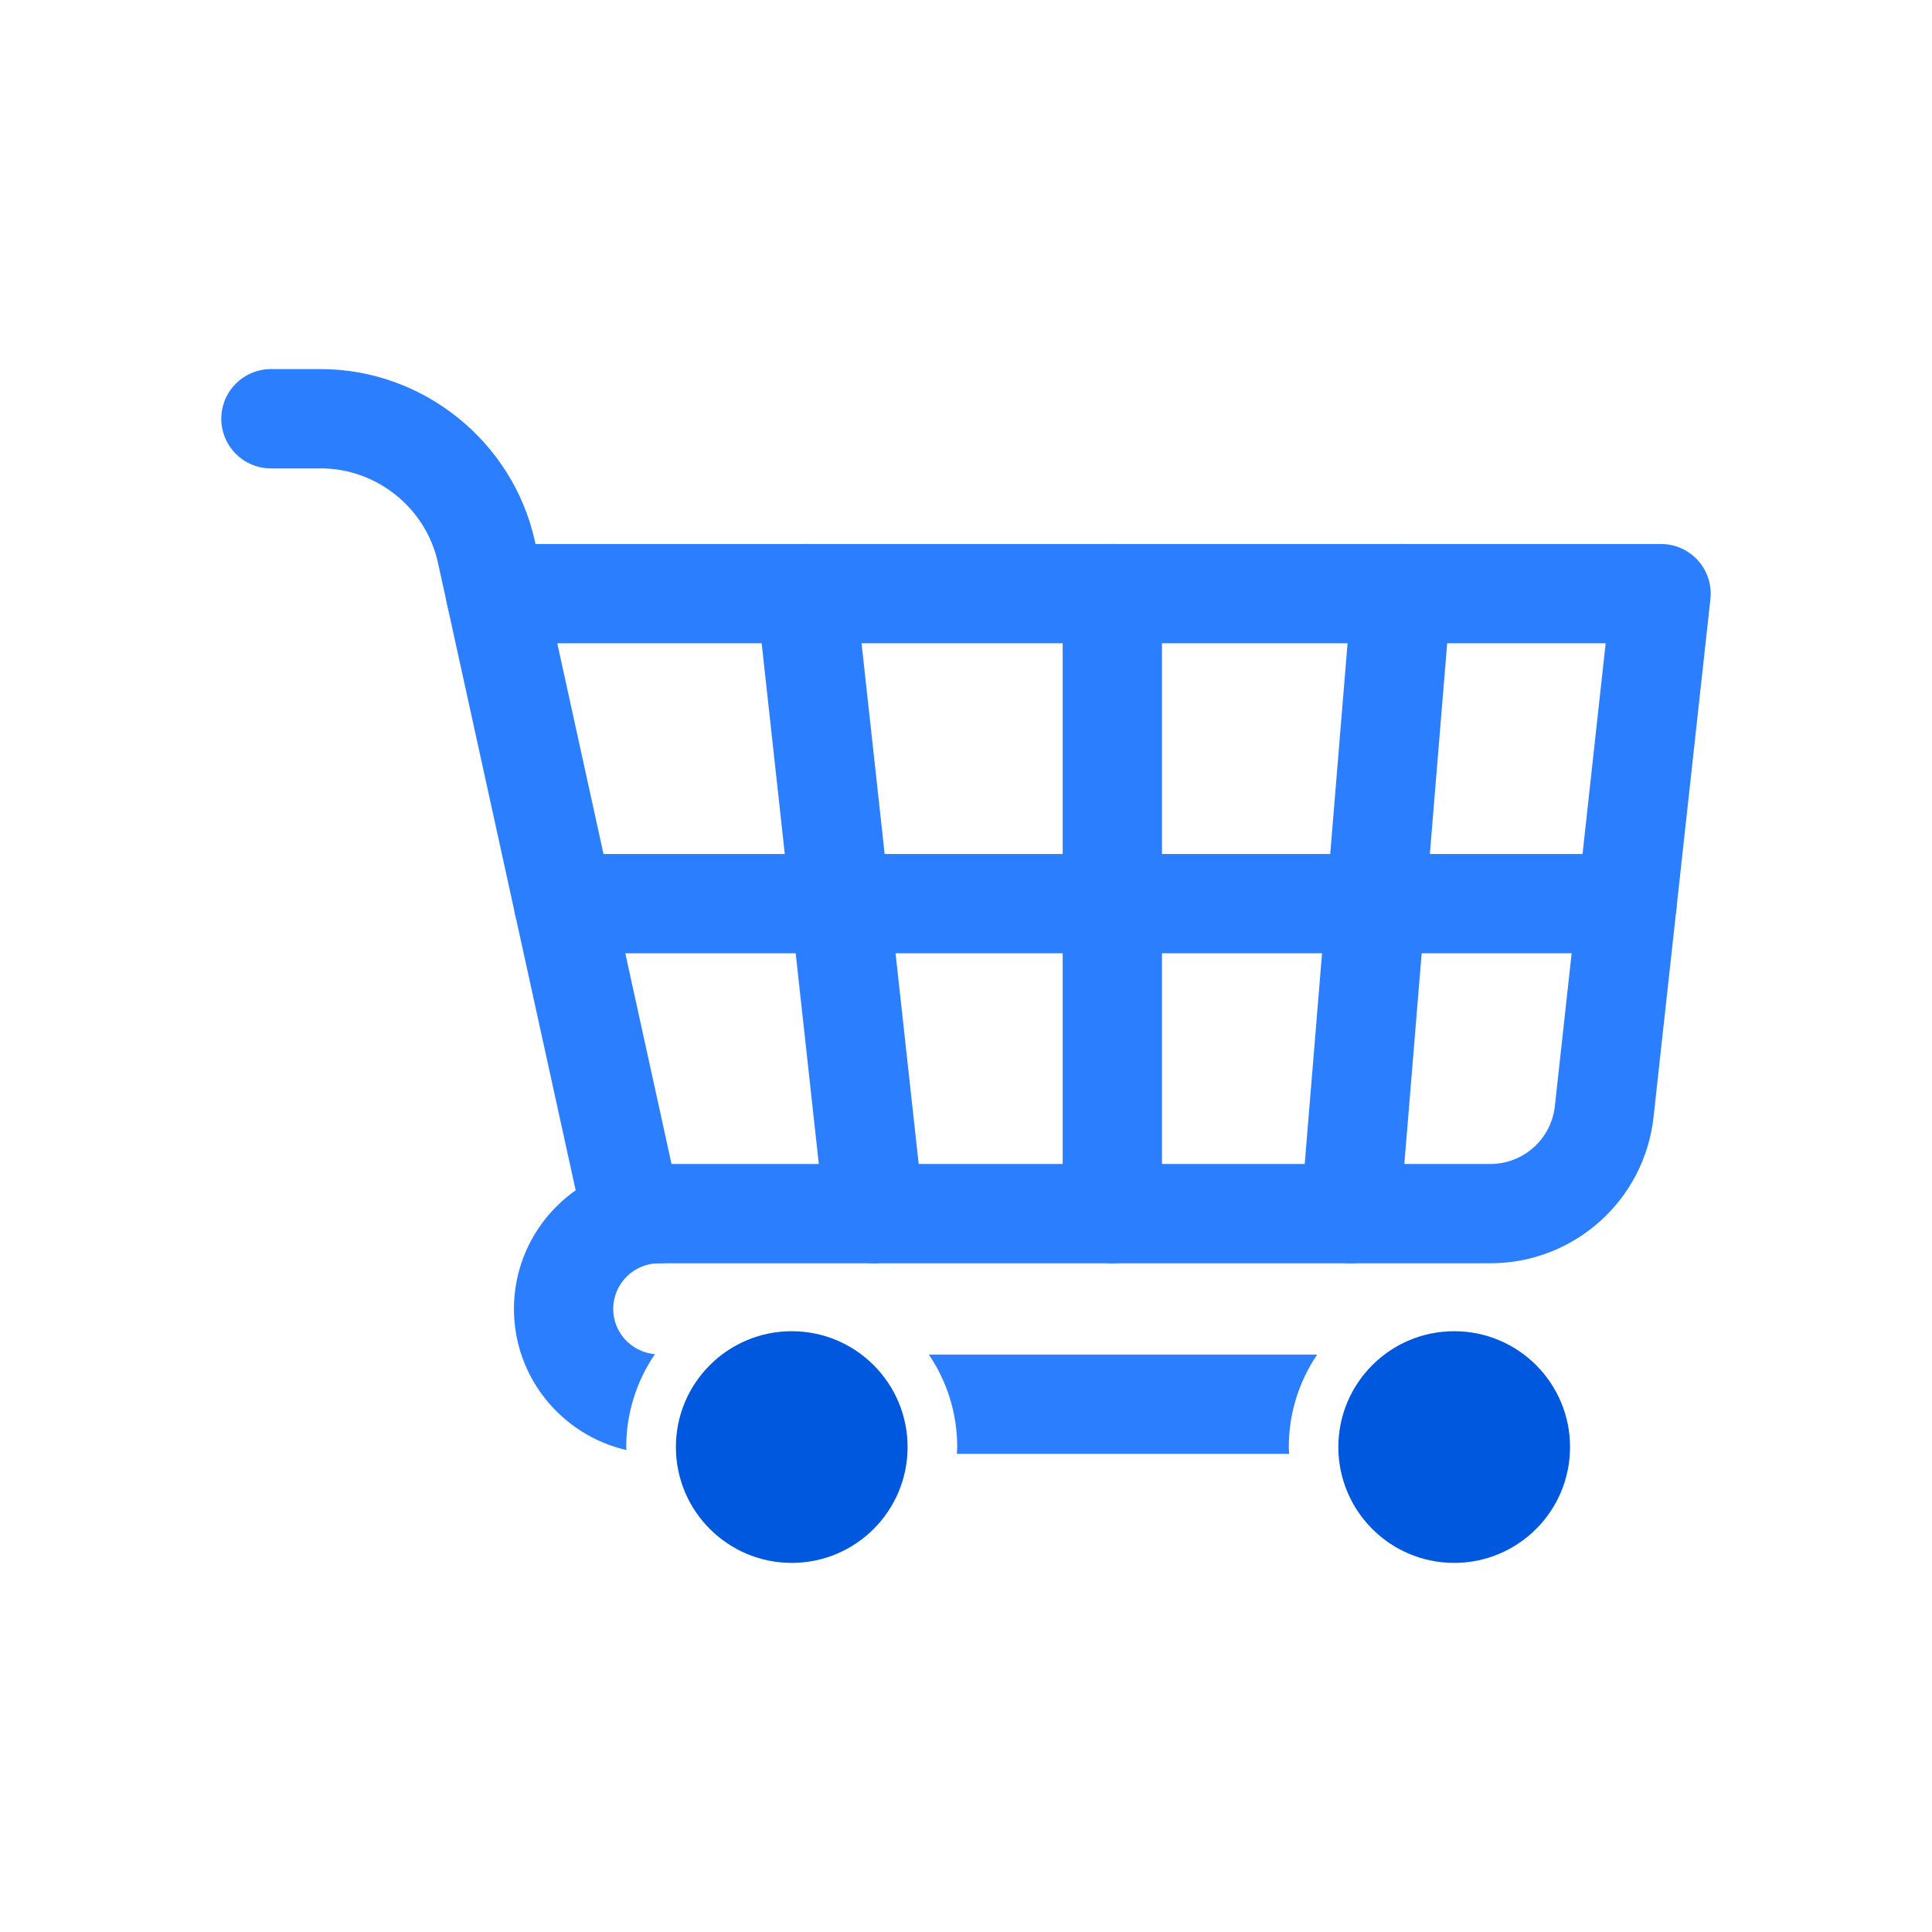
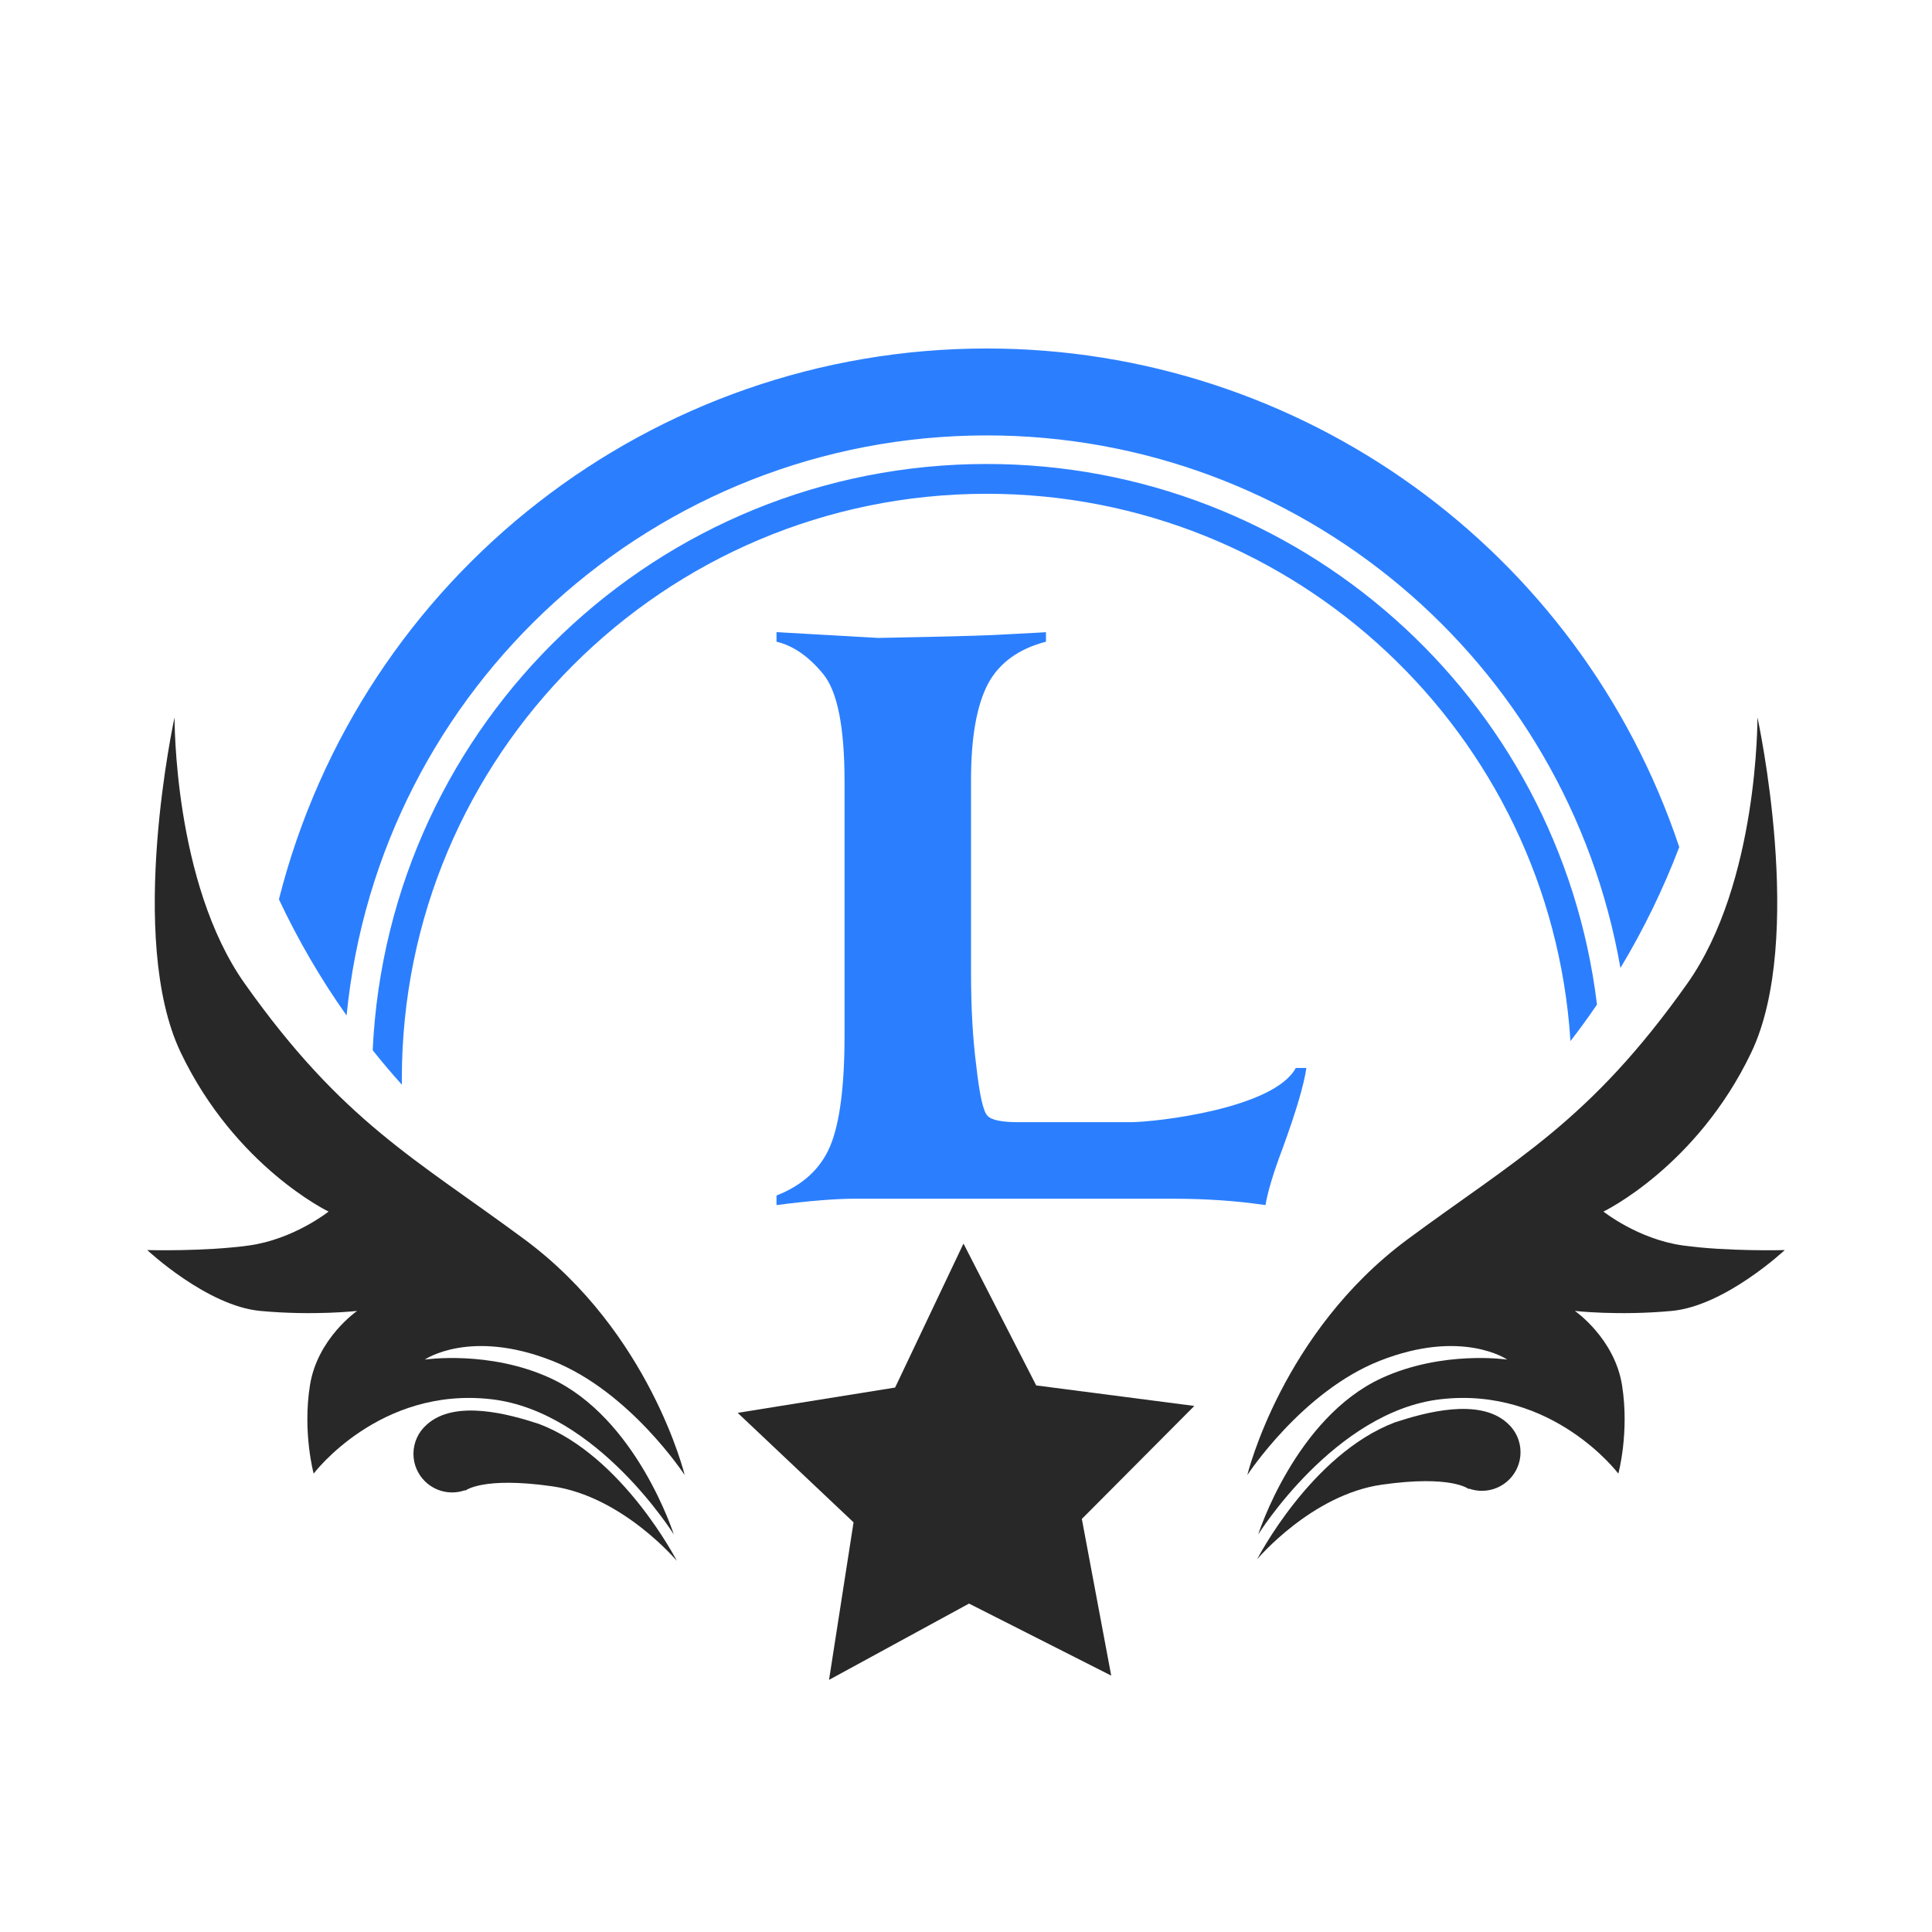
- <svg xmlns="http://www.w3.org/2000/svg" version="1.1" width="256" height="256" viewBox="0 0 256 256" xml:space="preserve" id="svg9">
-   <defs id="defs9">
- 	
- 	
- 	
- 	
- 	
- 	
- 	
- 	
- 	
- 	
- </defs>
-   <path d="m 65.656,85.239 c -3.022,0 -5.745,-2.096 -6.418,-5.169 L 58.022,74.54 C 56.435,67.312 49.913,62.065 42.515,62.065 h -6.614 c -3.634,0 -6.579,-2.945 -6.579,-6.579 0,-3.634 2.945,-6.579 6.579,-6.579 h 6.614 c 13.532,0 25.459,9.594 28.36,22.81 l 1.215,5.528 c 0.778,3.55 -1.465,7.057 -5.015,7.837 -0.476,0.107 -0.952,0.156 -1.419,0.156 z" style="fill:#2b7fff;fill-opacity:1;fill-rule:nonzero;stroke:none;stroke-width:2.193;stroke-linecap:butt;stroke-linejoin:miter;stroke-miterlimit:10;stroke-dasharray:none" stroke-linecap="round" id="path1" />
-   <path d="m 170.817,192.644 c -0.011,-0.298 -0.046,-0.592 -0.046,-0.892 0,-4.539 1.388,-8.76 3.761,-12.265 h -51.455 c 2.373,3.502 3.759,7.725 3.759,12.265 0,0.3 -0.033,0.594 -0.046,0.892 z" style="fill:#2b7fff;fill-opacity:1;fill-rule:nonzero;stroke:none;stroke-width:2.193;stroke-linecap:butt;stroke-linejoin:miter;stroke-miterlimit:10;stroke-dasharray:none" stroke-linecap="round" id="path2" />
-   <path d="m 82.979,191.751 c 0,-4.563 1.403,-8.804 3.8,-12.317 -3.088,-0.27 -5.524,-2.84 -5.524,-5.995 0,-3.335 2.713,-6.048 6.048,-6.048 3.634,0 6.579,-2.945 6.579,-6.579 0,-3.634 -2.945,-6.579 -6.579,-6.579 -10.591,0 -19.205,8.616 -19.205,19.205 0,9.109 6.379,16.74 14.903,18.701 -0.004,-0.129 -0.022,-0.257 -0.022,-0.388 z" style="fill:#2b7fff;fill-opacity:1;fill-rule:nonzero;stroke:none;stroke-width:2.193;stroke-linecap:butt;stroke-linejoin:miter;stroke-miterlimit:10;stroke-dasharray:none" stroke-linecap="round" id="path3" />
-   <path d="M 197.458,167.393 H 83.692 c -3.09,0 -5.763,-2.149 -6.425,-5.166 L 59.237,80.072 c -0.428,-1.945 0.05,-3.98 1.298,-5.533 1.25,-1.553 3.134,-2.456 5.127,-2.456 H 220.099 c 1.87,0 3.651,0.796 4.899,2.188 1.246,1.392 1.844,3.25 1.64,5.109 l -7.53,68.607 c -1.213,11.061 -10.521,19.404 -21.65,19.404 z M 88.983,154.236 h 108.475 c 4.408,0 8.092,-3.305 8.572,-7.686 l 6.728,-61.312 H 73.841 Z" style="fill:#2b7fff;fill-opacity:1;fill-rule:nonzero;stroke:none;stroke-width:2.193;stroke-linecap:butt;stroke-linejoin:miter;stroke-miterlimit:10;stroke-dasharray:none" stroke-linecap="round" id="path4" />
-   <path d="m 147.389,167.393 c -3.634,0 -6.579,-2.945 -6.579,-6.579 V 78.66 c 0,-3.634 2.945,-6.579 6.579,-6.579 3.634,0 6.579,2.945 6.579,6.579 v 82.155 c 0,3.634 -2.945,6.579 -6.579,6.579 z" style="fill:#2b7fff;fill-opacity:1;fill-rule:nonzero;stroke:none;stroke-width:2.193;stroke-linecap:butt;stroke-linejoin:miter;stroke-miterlimit:10;stroke-dasharray:none" stroke-linecap="round" id="path5" />
-   <path d="m 178.946,167.393 c -0.18,0 -0.362,-0.006 -0.546,-0.022 -3.62,-0.3 -6.315,-3.476 -6.017,-7.096 l 6.761,-82.155 c 0.298,-3.618 3.438,-6.32 7.096,-6.017 3.62,0.298 6.315,3.473 6.017,7.096 l -6.761,82.155 c -0.281,3.436 -3.16,6.039 -6.55,6.039 z" style="fill:#2b7fff;fill-opacity:1;fill-rule:nonzero;stroke:none;stroke-width:2.193;stroke-linecap:butt;stroke-linejoin:miter;stroke-miterlimit:10;stroke-dasharray:none" stroke-linecap="round" id="path6" />
-   <path d="m 115.826,167.393 c -3.311,0 -6.162,-2.493 -6.53,-5.861 l -9.015,-82.155 c -0.397,-3.612 2.21,-6.859 5.822,-7.256 3.612,-0.395 6.859,2.21 7.256,5.822 l 9.015,82.155 c 0.397,3.609 -2.21,6.861 -5.822,7.258 -0.243,0.024 -0.485,0.037 -0.726,0.037 z" style="fill:#2b7fff;fill-opacity:1;fill-rule:nonzero;stroke:none;stroke-width:2.193;stroke-linecap:butt;stroke-linejoin:miter;stroke-miterlimit:10;stroke-dasharray:none" stroke-linecap="round" id="path7" />
-   <path d="M 215.591,126.315 H 74.677 c -3.634,0 -6.579,-2.945 -6.579,-6.579 0,-3.634 2.945,-6.579 6.579,-6.579 h 140.916 c 3.634,0 6.579,2.945 6.579,6.579 0,3.634 -2.945,6.579 -6.581,6.579 z" style="fill:#2b7fff;fill-opacity:1;fill-rule:nonzero;stroke:none;stroke-width:2.193;stroke-linecap:butt;stroke-linejoin:miter;stroke-miterlimit:10;stroke-dasharray:none" stroke-linecap="round" id="path8" />
-   <circle cx="104.91" cy="191.742" r="15.35" style="fill:#0058de;fill-opacity:1;fill-rule:nonzero;stroke:none;stroke-width:2.193;stroke-linecap:butt;stroke-linejoin:miter;stroke-miterlimit:10;stroke-dasharray:none" id="circle8" />
-   <circle cx="192.689" cy="191.742" r="15.35" style="fill:#0058de;fill-opacity:1;fill-rule:nonzero;stroke:none;stroke-width:2.193;stroke-linecap:butt;stroke-linejoin:miter;stroke-miterlimit:10;stroke-dasharray:none" id="circle9" />
+ <svg xmlns="http://www.w3.org/2000/svg" width="512" height="512" viewBox="0 0 135.467 135.467" version="1.1" id="svg1" xml:space="preserve">
+   <defs id="defs1" />
+   <g id="layer1">
+     <path style="font-size:76.322px;font-family:'Colonna MT';-inkscape-font-specification:'Colonna MT';fill:#2b7fff;stroke-width:29.438" d="M 82.248,84.05 H 59.702 V 44.771 c 1.689,-0.05 8.869,-0.149 10.956,-0.298 1.938,-0.099 2.832,-0.149 2.683,-0.149 v 0.671 c -1.913,0.497 -3.267,1.478 -4.062,2.944 -0.795,1.516 -1.193,3.764 -1.193,6.745 v 13.565 c 0,2.435 0.124,4.609 0.373,6.522 0.224,2.012 0.484,3.168 0.783,3.466 0.273,0.298 0.994,0.447 2.161,0.447 h 7.826 c 1.891,0 10.116,-0.971 11.627,-3.801 h 0.745 c -0.174,1.193 -0.733,3.081 -1.677,5.665 -0.621,1.64 -1.019,2.956 -1.193,3.95 -2.012,-0.298 -4.174,-0.447 -6.484,-0.447 z M 54.448,44.324 62.311,44.771 V 84.05 h -2.311 c -1.416,0 -3.267,0.149 -5.553,0.447 v -0.671 c 1.838,-0.72 3.093,-1.876 3.764,-3.466 0.671,-1.615 1.006,-4.199 1.006,-7.751 V 54.796 c 0,-3.801 -0.497,-6.31 -1.491,-7.528 -1.019,-1.242 -2.112,-2 -3.279,-2.273 z" id="text14" aria-label="L" />
+     <path id="circle2" style="fill:#2b7fff;fill-opacity:1;stroke-width:2.742" d="m 69.189,32.533 a 43.103,43.103 0 0 0 -43.057,41.107 53.378,53.378 0 0 0 2.046,2.416 41.013,41.013 0 0 1 -0.002,-0.42 41.013,41.013 0 0 1 41.013,-41.013 41.013,41.013 0 0 1 40.928,38.377 53.378,53.378 0 0 0 1.86,-2.561 43.103,43.103 0 0 0 -42.788,-37.906 z" />
+     <path id="path1" style="fill:#2b7fff;fill-opacity:1;stroke-width:3.257" d="m 69.188,24.435 a 51.201,51.201 0 0 0 -49.631,38.623 53.378,53.378 0 0 0 4.744,8.146 45.106,45.106 0 0 1 44.887,-40.674 45.106,45.106 0 0 1 44.433,37.342 53.378,53.378 0 0 0 4.125,-8.477 51.201,51.201 0 0 0 -48.558,-34.96 z" />
+     <path id="path5" style="fill:#282828;fill-opacity:1;stroke-width:2.941" d="m 12.24,50.296 c 0,0 -3.396,15.5 0.436,23.511 3.831,8.011 10.362,11.146 10.362,11.146 0,0 -2.438,1.941 -5.573,2.376 -3.135,0.435 -7.14,0.323 -7.14,0.323 0,0 4.179,3.918 7.923,4.267 3.744,0.348 6.792,0 6.792,0 0,0 -2.787,1.916 -3.309,5.225 -0.522,3.309 0.262,6.182 0.262,6.182 0,0 4.608,-6.126 12.47,-5.214 7.418,0.86 12.782,9.481 12.782,9.481 0,0 -2.6,-8.184 -8.667,-10.968 -4.283,-1.965 -8.793,-1.295 -8.793,-1.295 0,0 3.161,-2.188 8.927,0.082 5.465,2.151 9.296,8.016 9.296,8.016 0,0 -2.416,-9.997 -11.223,-16.52 C 29.186,81.281 24.023,78.666 17.153,68.956 12.154,61.89 12.24,50.296 12.24,50.296 Z m -0.048,11.806 c 20.854,27.387 0,0 0,0 z" />
+     <path id="path8" style="fill:#282828;fill-opacity:1;stroke-width:3.196" d="m 29.925,99.89 c -0.594,0.515 -0.935,1.262 -0.935,2.047 1.24e-4,1.496 1.213,2.709 2.709,2.709 0.308,-1e-5 0.614,-0.053 0.905,-0.156 l 0.019,0.033 c 0,0 1.19,-1.007 6.095,-0.308 4.94,0.704 8.744,5.234 8.744,5.234 0,0 -3.787,-7.379 -9.667,-9.605 -2.085,-0.685 -5.898,-1.744 -7.87,0.046 z" />
+     <path style="fill:#282828;fill-opacity:1;stroke-width:1.905" id="path9" d="m 88.426,128.352 -1.67,-0.846 -1.644,0.896 0.288,-1.85 -1.361,-1.286 1.849,-0.297 0.803,-1.691 0.854,1.666 1.857,0.241 -1.321,1.327 z" transform="matrix(5.970491,0,0,5.970491,-450.0307,-648.8346)" />
+     <path id="path12" style="fill:#282828;fill-opacity:1;stroke-width:2.941" d="m 123.227,50.296 c 0,0 3.396,15.5 -0.436,23.511 -3.831,8.011 -10.362,11.146 -10.362,11.146 0,0 2.438,1.941 5.573,2.376 3.135,0.435 7.14,0.323 7.14,0.323 0,0 -4.179,3.918 -7.923,4.267 -3.744,0.348 -6.792,0 -6.792,0 0,0 2.787,1.916 3.309,5.225 0.522,3.309 -0.262,6.182 -0.262,6.182 0,0 -4.608,-6.126 -12.47,-5.214 -7.418,0.86 -12.782,9.481 -12.782,9.481 0,0 2.6,-8.184 8.667,-10.968 4.283,-1.965 8.793,-1.295 8.793,-1.295 0,0 -3.161,-2.188 -8.927,0.082 -5.465,2.151 -9.296,8.016 -9.296,8.016 0,0 2.416,-9.997 11.223,-16.52 7.6,-5.628 12.763,-8.243 19.632,-17.953 4.999,-7.066 4.913,-18.66 4.913,-18.66 z" />
+     <path id="path15" style="fill:#282828;fill-opacity:1;stroke-width:3.196" d="m 105.681,99.777 c 0.594,0.515 0.935,1.262 0.935,2.047 -1.2e-4,1.496 -1.213,2.709 -2.709,2.709 -0.308,-10e-6 -0.614,-0.053 -0.905,-0.156 l -0.019,0.033 c 0,0 -1.19,-1.007 -6.095,-0.308 -4.94,0.704 -8.744,5.234 -8.744,5.234 0,0 3.787,-7.379 9.667,-9.605 2.085,-0.685 5.898,-1.744 7.87,0.046 z" />
+   </g>
</svg>
